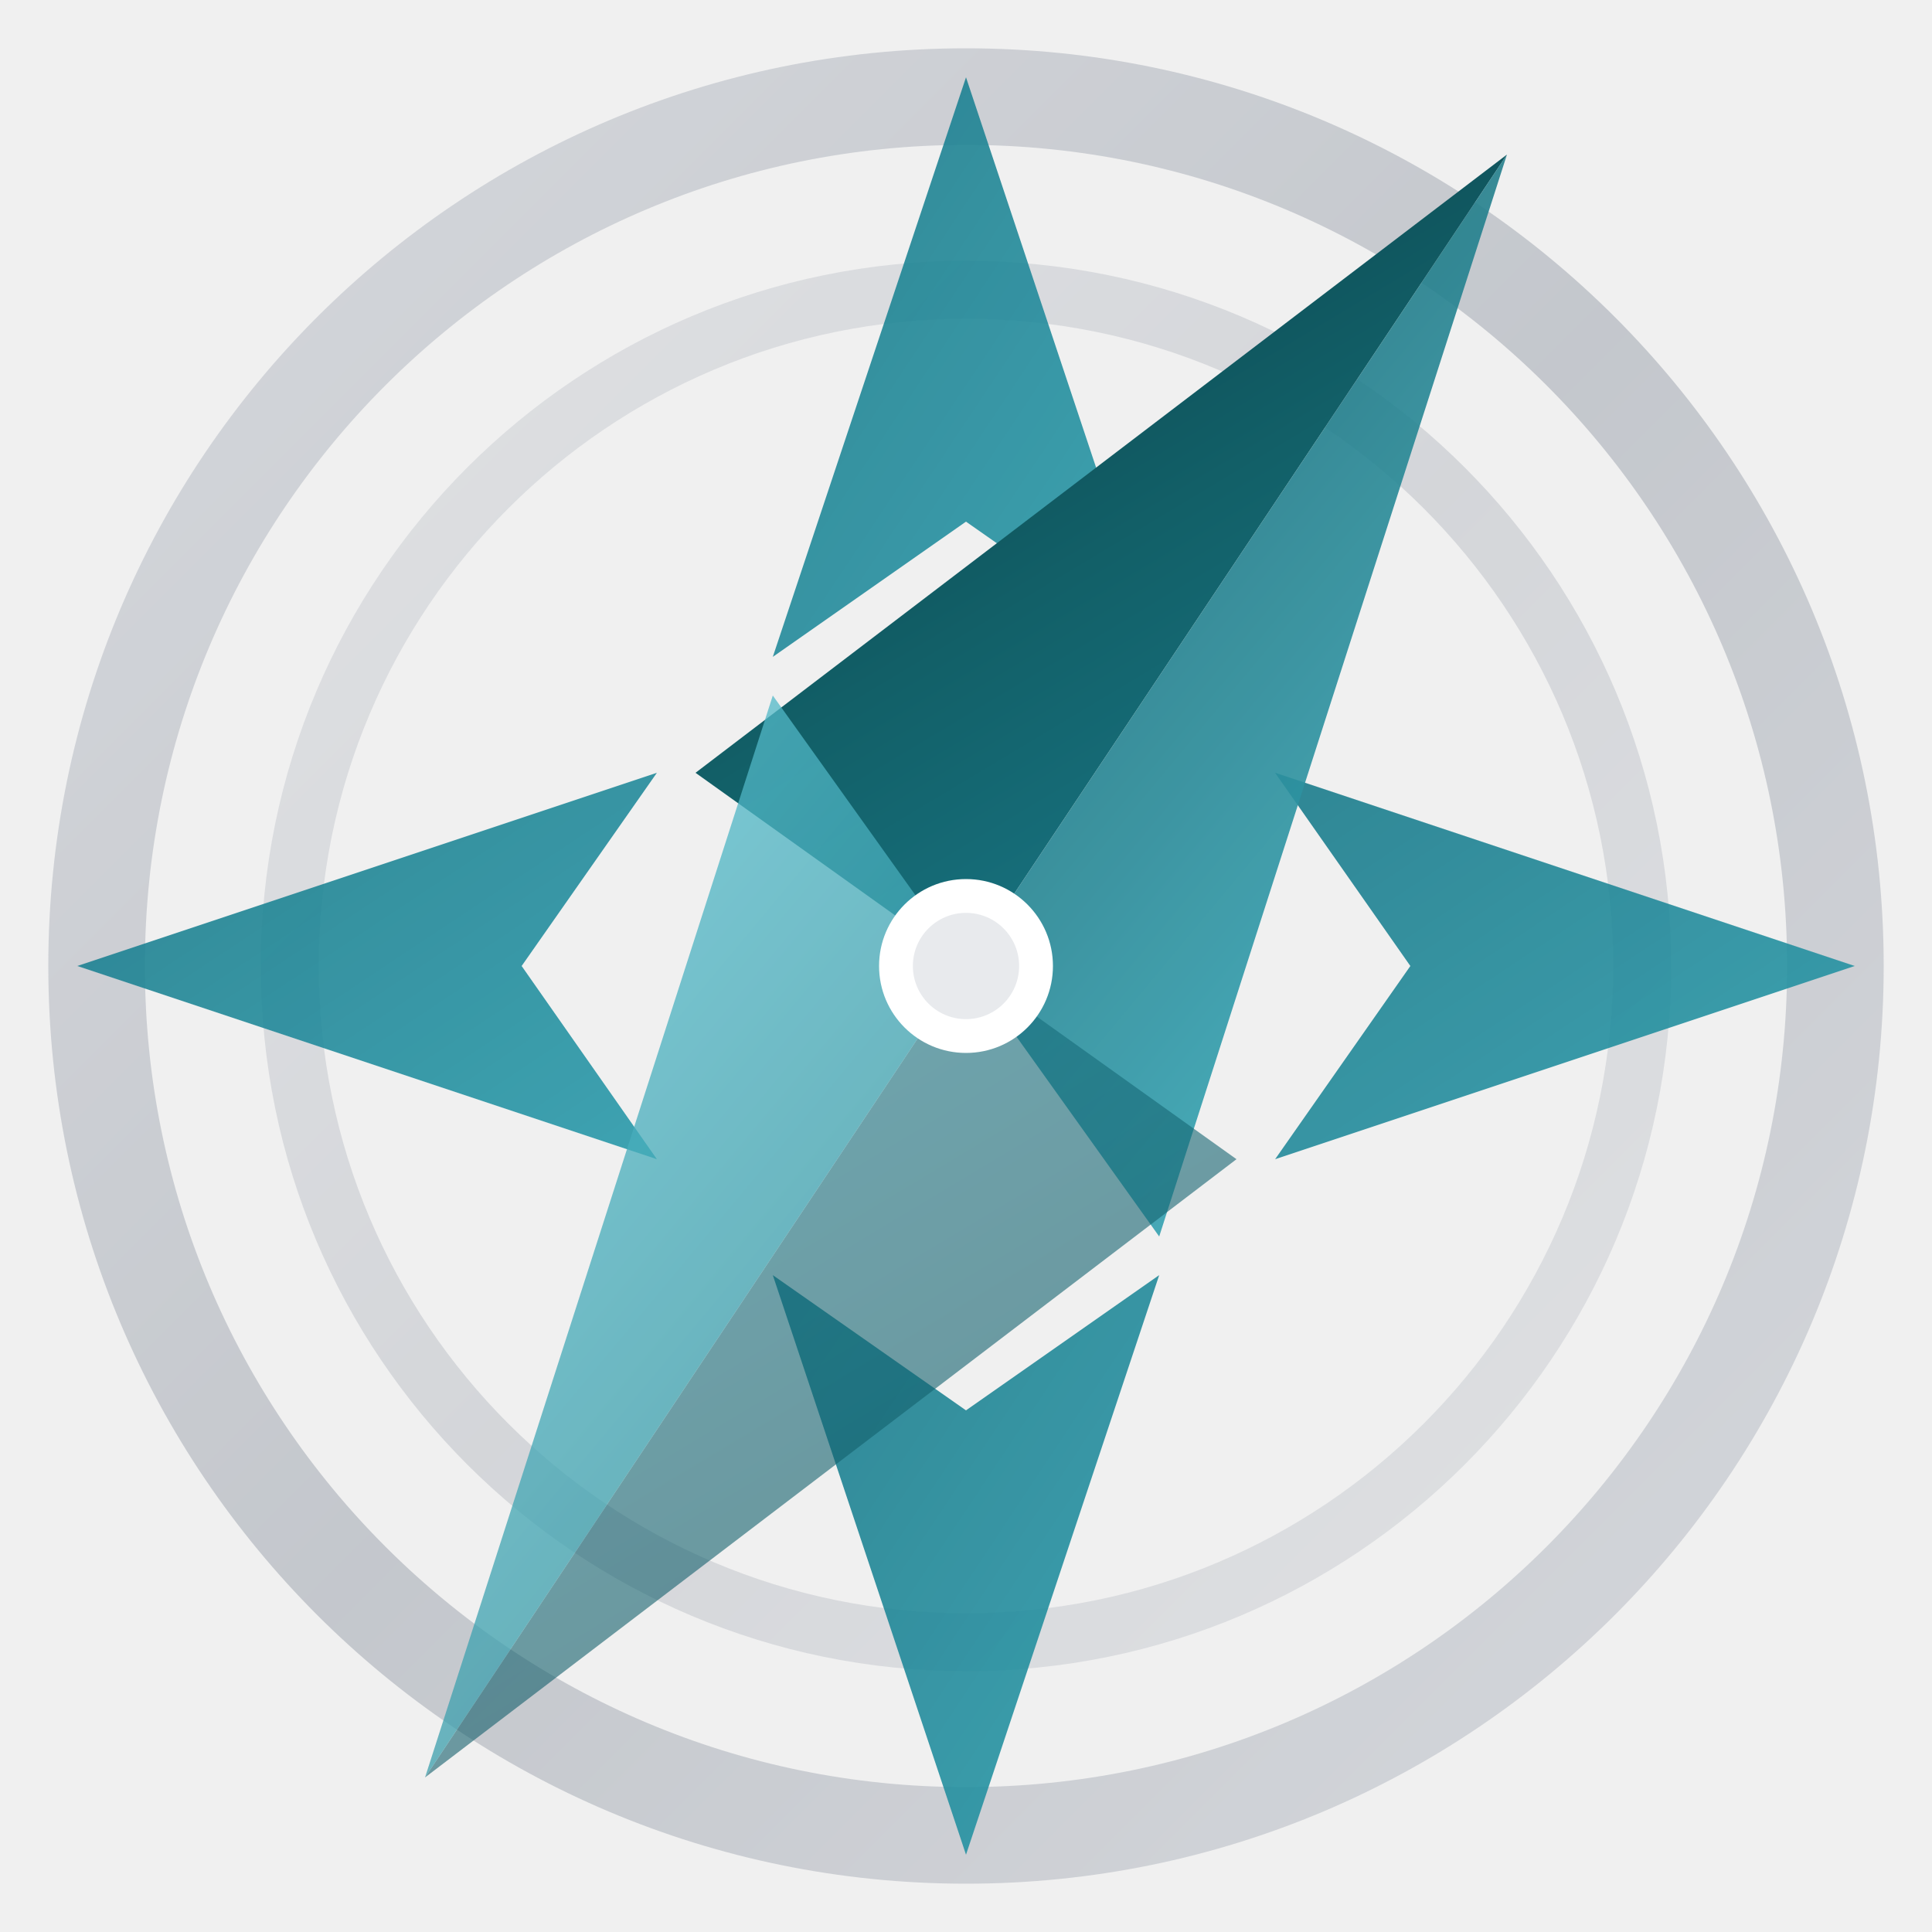
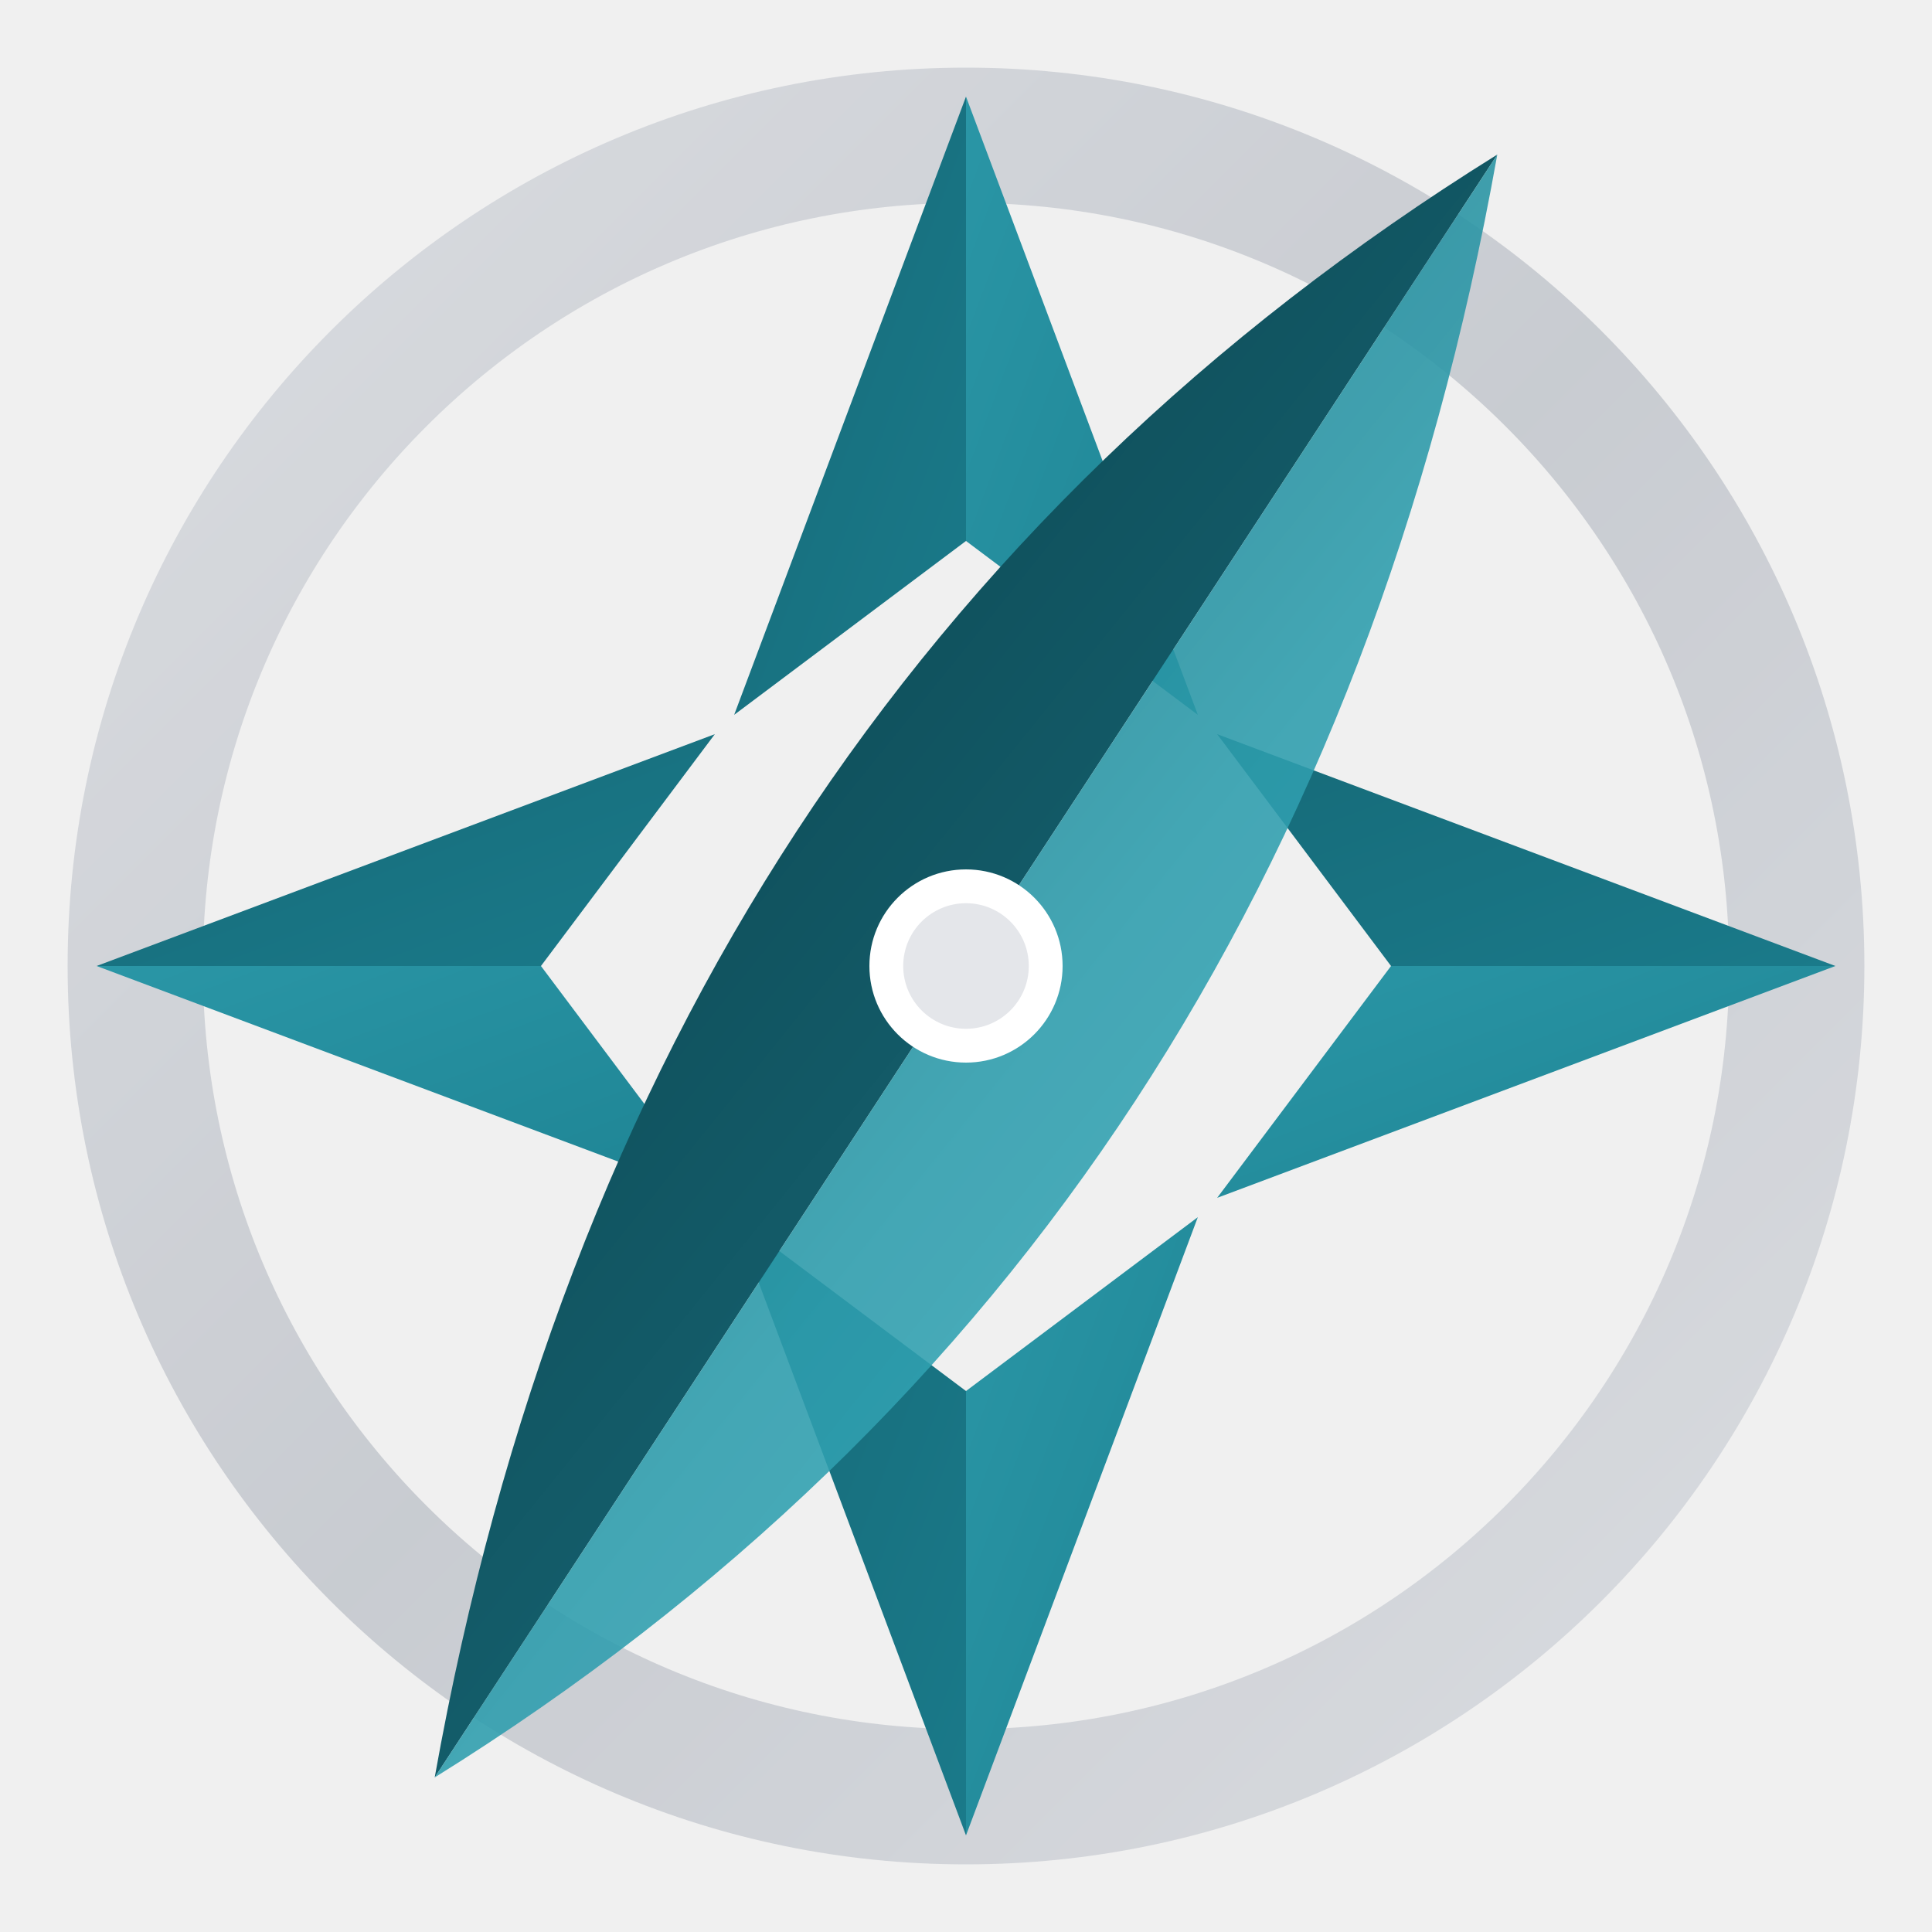
<svg xmlns="http://www.w3.org/2000/svg" viewBox="0 0 200 200">
  <defs>
-     <linearGradient id="needle-dark" x1="0.2" y1="0" x2="0.8" y2="1">
-       <stop offset="0%" stop-color="#0a3d47" />
-       <stop offset="50%" stop-color="#126068" />
+     <linearGradient id="nd" x1="0" y1="0" x2="0.8" y2="1">
+       <stop offset="0%" stop-color="#082e36" />
+       <stop offset="40%" stop-color="#10525e" />
+       <stop offset="100%" stop-color="#1a7080" />
+     </linearGradient>
+     <linearGradient id="nl" x1="0.2" y1="0" x2="1" y2="1">
+       <stop offset="0%" stop-color="#18707e" />
+       <stop offset="50%" stop-color="#2c9cac" />
+       <stop offset="100%" stop-color="#44b8c8" />
+     </linearGradient>
+     <linearGradient id="rg" x1="0" y1="0" x2="1" y2="1">
+       <stop offset="0%" stop-color="#c8ccd4" />
+       <stop offset="50%" stop-color="#a8aeb8" />
+       <stop offset="100%" stop-color="#c8ccd4" />
+     </linearGradient>
+     <linearGradient id="rd" x1="0" y1="0" x2="1" y2="1">
+       <stop offset="0%" stop-color="#166a78" />
      <stop offset="100%" stop-color="#1a7a8a" />
    </linearGradient>
-     <linearGradient id="needle-mid" x1="0.2" y1="0" x2="0.8" y2="1">
-       <stop offset="0%" stop-color="#16636f" />
-       <stop offset="100%" stop-color="#3aafbf" />
-     </linearGradient>
-     <linearGradient id="needle-lo-dark" x1="0.8" y1="1" x2="0.2" y2="0">
-       <stop offset="0%" stop-color="#0e4e58" />
-       <stop offset="100%" stop-color="#1a7a8a" />
-     </linearGradient>
-     <linearGradient id="needle-lo-light" x1="0.8" y1="1" x2="0.2" y2="0">
-       <stop offset="0%" stop-color="#2a8a96" />
-       <stop offset="100%" stop-color="#5bc4d4" />
-     </linearGradient>
-     <linearGradient id="ring-grad" x1="0" y1="0" x2="1" y2="1">
-       <stop offset="0%" stop-color="#c0c4cc" />
-       <stop offset="50%" stop-color="#a0a6b0" />
-       <stop offset="100%" stop-color="#c0c4cc" />
-     </linearGradient>
-     <linearGradient id="rose-grad" x1="0" y1="0" x2="1" y2="1">
-       <stop offset="0%" stop-color="#1a7a8a" />
-       <stop offset="100%" stop-color="#2a9aaa" />
+     <linearGradient id="rl" x1="1" y1="1" x2="0" y2="0">
+       <stop offset="0%" stop-color="#1e8494" />
+       <stop offset="100%" stop-color="#2a96a6" />
    </linearGradient>
  </defs>
-   <circle cx="100" cy="100" r="90" fill="none" stroke="url(#ring-grad)" stroke-width="10" opacity="0.55" />
-   <circle cx="100" cy="100" r="70" fill="none" stroke="url(#ring-grad)" stroke-width="6" opacity="0.35" />
-   <polygon points="100,8 80,68 100,54 120,68" fill="url(#rose-grad)" opacity="0.9" />
-   <polygon points="100,192 120,132 100,146 80,132" fill="url(#rose-grad)" opacity="0.9" />
-   <polygon points="192,100 132,80 146,100 132,120" fill="url(#rose-grad)" opacity="0.9" />
-   <polygon points="8,100 68,120 54,100 68,80" fill="url(#rose-grad)" opacity="0.9" />
-   <polygon points="156,16 100,100 72,80" fill="url(#needle-dark)" />
-   <polygon points="156,16 100,100 120,128" fill="url(#needle-mid)" opacity="0.9" />
-   <polygon points="44,184 100,100 128,120" fill="url(#needle-lo-dark)" opacity="0.6" />
-   <polygon points="44,184 100,100 80,72" fill="url(#needle-lo-light)" opacity="0.75" />
-   <circle cx="100" cy="100" r="9" fill="white" />
-   <circle cx="100" cy="100" r="5.5" fill="#e8eaed" />
+   <circle cx="100" cy="100" r="86" fill="none" stroke="url(#rg)" stroke-width="14" opacity="0.55" />
+   <path d="M100,10 L76,74 L100,56 Z" fill="url(#rd)" />
+   <path d="M100,10 L124,74 L100,56 Z" fill="url(#rl)" />
+   <path d="M100,190 L124,126 L100,144 Z" fill="url(#rl)" />
+   <path d="M100,190 L76,126 L100,144 Z" fill="url(#rd)" />
+   <path d="M190,100 L126,76 L144,100 Z" fill="url(#rd)" />
+   <path d="M190,100 L126,124 L144,100 Z" fill="url(#rl)" />
+   <path d="M10,100 L74,124 L56,100 Z" fill="url(#rl)" />
+   <path d="M10,100 L74,76 L56,100 Z" fill="url(#rd)" />
+   <path d="M155,16 Q65,72 45,184 L100,100 Z" fill="url(#nd)" />
+   <path d="M155,16 Q135,128 45,184 L100,100 Z" fill="url(#nl)" opacity="0.88" />
+   <circle cx="100" cy="100" r="10" fill="white" />
+   <circle cx="100" cy="100" r="6.5" fill="#e4e6ea" />
</svg>
